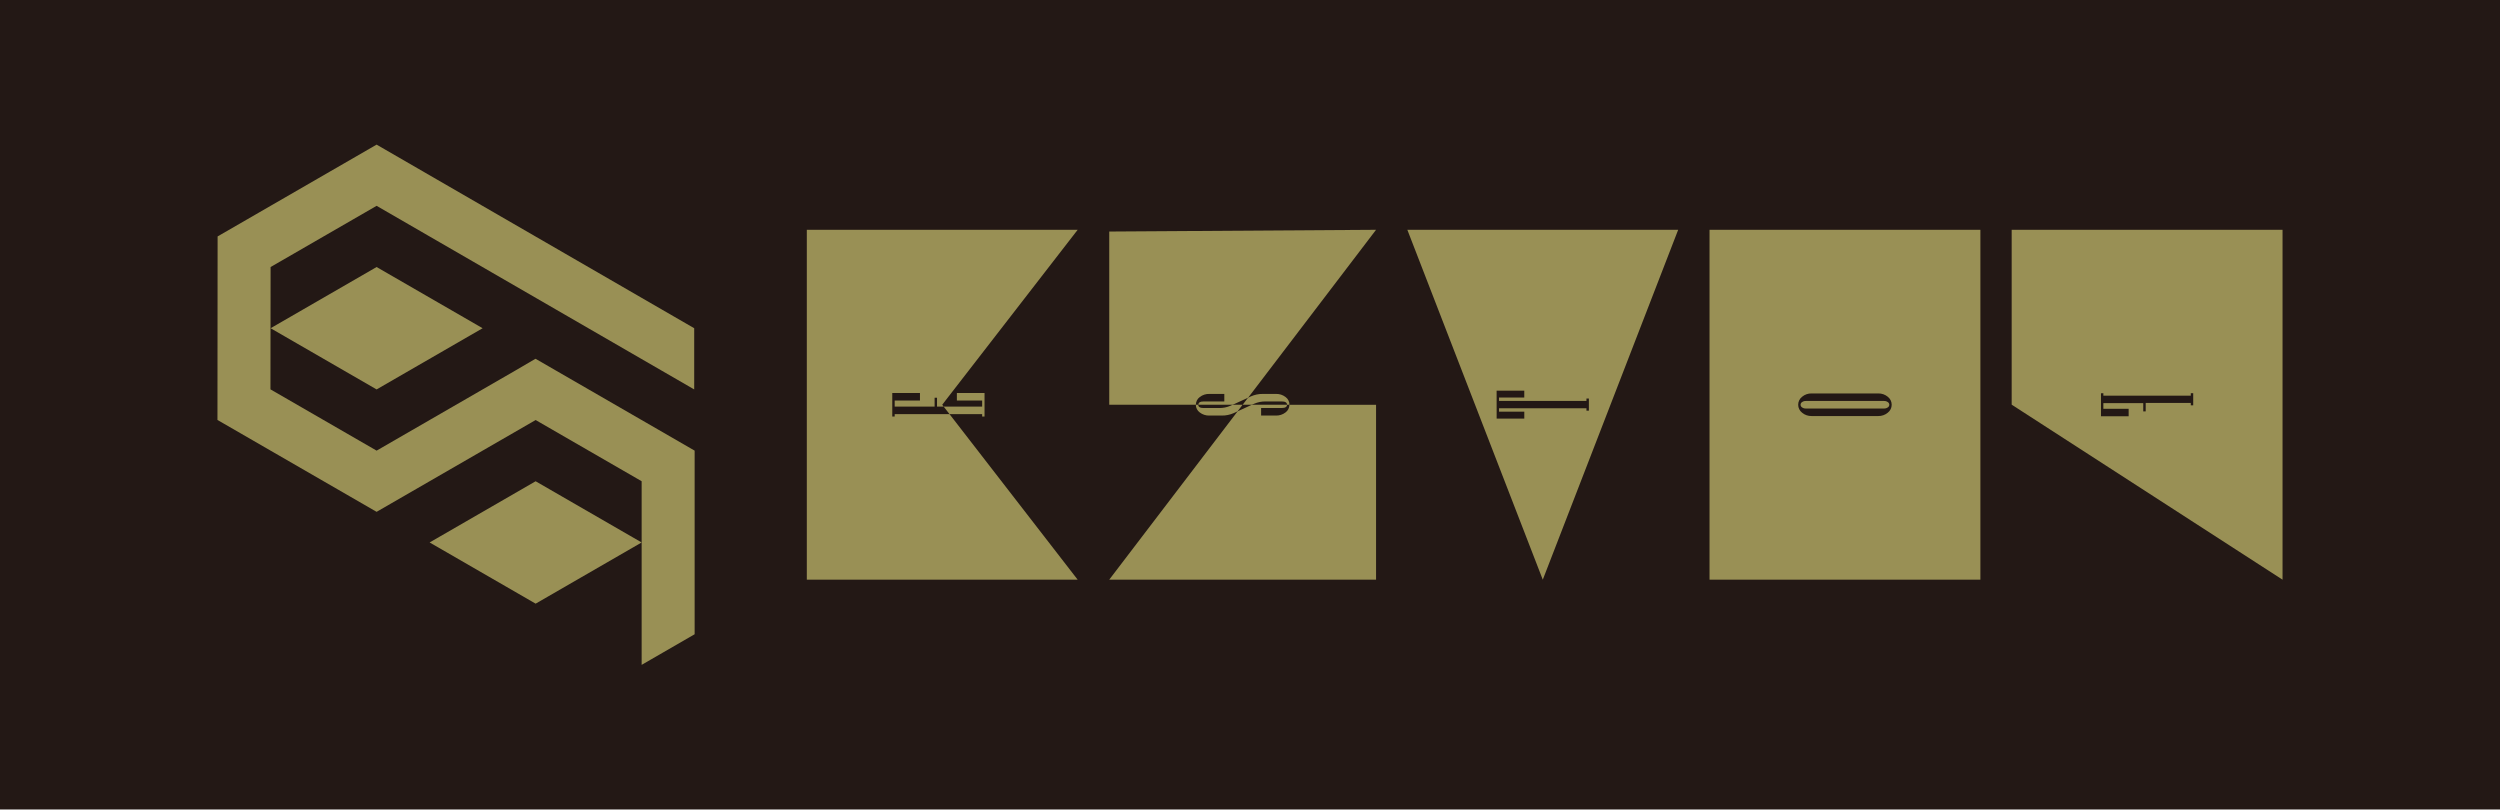
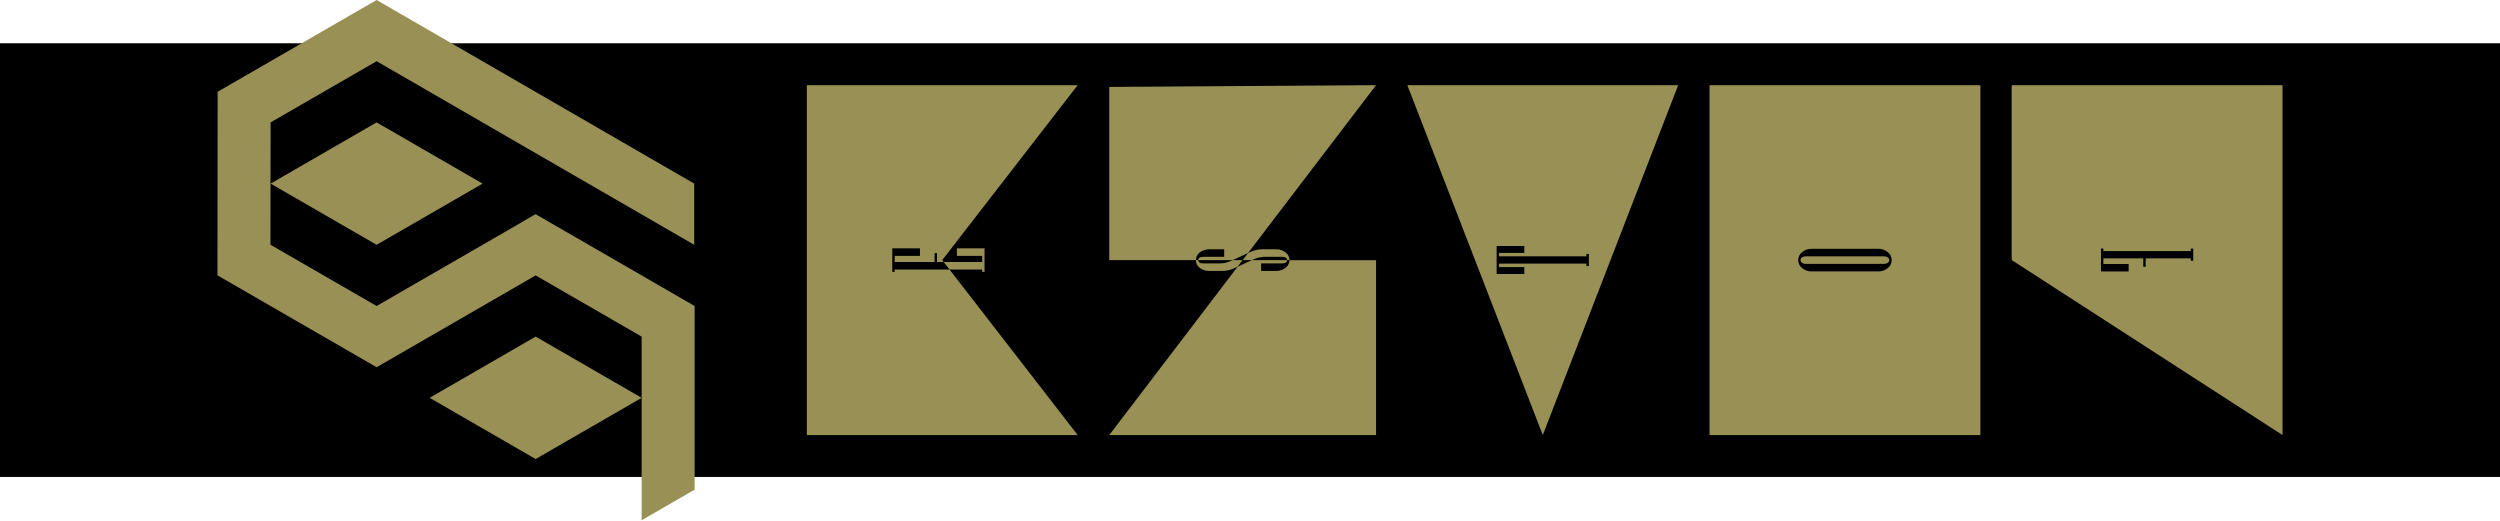
- <svg xmlns="http://www.w3.org/2000/svg" viewBox="0 0 1029.39 333.31">
+ <svg xmlns="http://www.w3.org/2000/svg" viewBox="0 0 1029.39 214.21">
  <defs>
-     <style>.cls-1{fill:#231815;}.cls-2{fill:#999055;}</style>
+     <style>.cls-1{fill:#999055;}</style>
  </defs>
  <g id="レイヤー_2" data-name="レイヤー 2">
    <g id="ESTOF字有り">
-       <rect class="cls-1" width="1029.39" height="333.31" />
-       <polygon class="cls-2" points="220.55 147.75 220.49 147.79 220.49 147.72 212.48 152.41 155.07 185.55 155.07 185.55 111.36 160.32 111.42 109.95 155.07 84.75 285.84 160.35 285.84 135.15 155.07 59.55 89.6 97.35 89.54 172.92 155.01 210.72 155.07 210.69 155.07 210.75 220.55 172.95 264.2 198.15 264.2 223.36 264.2 273.76 286.02 261.16 286.02 185.55 220.55 147.75" />
-       <polygon class="cls-2" points="111.42 135.15 155.07 160.35 198.72 135.15 155.07 109.95 111.42 135.15" />
-       <polygon class="cls-2" points="176.9 223.36 220.55 248.56 264.2 223.36 220.55 198.16 176.9 223.36" />
-       <polygon class="cls-2" points="368.39 170.53 368.39 171.5 367.4 171.5 367.4 161.81 378.8 161.81 378.8 164.91 368.39 164.91 368.39 167.43 384.83 167.43 384.83 163.76 385.82 163.76 385.82 167.43 388.57 167.43 387.97 166.65 443.74 94.62 332.21 94.62 332.21 238.69 443.74 238.69 390.98 170.53 368.39 170.53" />
-       <path class="cls-2" d="M529.31,169.83a6.13,6.13,0,0,1-3.92,1.28h-6.12V168h8.5c1.45,0,2.17-.46,2.17-1.36H515.51l-5.91,2.72-52.86,69.31H566.6v-72H530.93A3.92,3.92,0,0,1,529.31,169.83Z" />
-       <path class="cls-2" d="M456.74,95.34v71.31h35.67a3.91,3.91,0,0,1,1.62-3.18A6.13,6.13,0,0,1,498,162.2h6.12v3.1h-8.51c-1.44,0-2.17.45-2.17,1.35h14.17l6.32-2.9L566.6,94.62Z" />
-       <path class="cls-2" d="M691,94.62H579.48l55.77,144.07Zm-74.76,66.23h11.39v2.85H617.23v1.4h36v-1h1v5h-1v-1h-36v1.41h10.41v2.85H616.25Z" />
-       <path class="cls-2" d="M815.44,238.69V94.62H703.91l0,144.06Zm-69.5-67.38a5.9,5.9,0,0,1-3.91-1.37,4.15,4.15,0,0,1,0-6.58,5.89,5.89,0,0,1,3.91-1.36h27.45a5.89,5.89,0,0,1,3.9,1.36,4.14,4.14,0,0,1,0,6.58,5.89,5.89,0,0,1-3.9,1.37Z" />
-       <path class="cls-2" d="M777.94,166.65a1.32,1.32,0,0,0-.63-1.09,2.55,2.55,0,0,0-1.54-.46H743.56a2.55,2.55,0,0,0-1.54.46,1.27,1.27,0,0,0,0,2.19,2.55,2.55,0,0,0,1.54.46h32.21a2.55,2.55,0,0,0,1.54-.46A1.33,1.33,0,0,0,777.94,166.65Z" />
-       <path class="cls-2" d="M939.85,238.69V94.62H828.32v72Zm-73.78-76.78v1h36v-1h1v5h-1v-1H883.5v3.48h-1V166H866.07v2.33h10.41v3.08H865.09v-9.48Z" />
-       <polygon class="cls-2" points="404.41 170.53 404.41 171.5 405.39 171.5 405.39 161.81 394 161.81 394 164.91 404.41 164.91 404.41 167.43 388.57 167.43 390.98 170.53 404.41 170.53" />
-       <path class="cls-2" d="M507.56,166.65l-.92.43a11.26,11.26,0,0,1-4.72.93h-6.36c-1.44,0-2.16-.46-2.17-1.36h-1a3.92,3.92,0,0,0,1.62,3.18,6.13,6.13,0,0,0,3.92,1.28h5.16a11.76,11.76,0,0,0,4.88-1l1.61-.74,2.07-2.72Z" />
-       <path class="cls-2" d="M515.51,166.65l.93-.42a11.33,11.33,0,0,1,4.74-.93h6.59c1.45,0,2.18.45,2.18,1.35h1a3.91,3.91,0,0,0-1.62-3.18,6.13,6.13,0,0,0-3.92-1.27H520a11.6,11.6,0,0,0-4.9,1l-1.21.55-2.21,2.9Z" />
+       <rect y="17.82" width="1029.39" height="178.57" />
+       <polygon class="cls-1" points="220.55 88.2 220.49 88.24 220.49 88.17 212.48 92.86 155.07 126 155.07 126 111.36 100.77 111.42 50.4 155.07 25.2 285.84 100.8 285.84 75.6 155.07 0 89.6 37.8 89.54 113.37 155.01 151.17 155.07 151.14 155.07 151.21 220.55 113.4 264.2 138.6 264.2 163.81 264.2 214.21 286.02 201.61 286.02 126 220.55 88.2" />
+       <polygon class="cls-1" points="111.42 75.6 155.07 100.8 198.72 75.6 155.07 50.4 111.42 75.6" />
+       <polygon class="cls-1" points="176.9 163.81 220.55 189.01 264.2 163.81 220.55 138.6 176.9 163.81" />
+       <polygon class="cls-1" points="368.39 110.98 368.39 111.95 367.4 111.95 367.4 102.26 378.8 102.26 378.8 105.36 368.39 105.36 368.39 107.88 384.83 107.88 384.83 104.21 385.82 104.21 385.82 107.88 388.57 107.88 387.97 107.1 443.74 35.07 332.21 35.07 332.21 179.14 443.74 179.14 390.98 110.98 368.39 110.98" />
+       <path class="cls-1" d="M529.31,110.28a6.13,6.13,0,0,1-3.92,1.28h-6.12v-3.1h8.5c1.45,0,2.17-.46,2.17-1.36H515.51l-5.91,2.72-52.86,69.32H566.6v-72H530.93A3.92,3.92,0,0,1,529.31,110.28Z" />
+       <path class="cls-1" d="M456.74,35.79V107.1h35.67a3.91,3.91,0,0,1,1.62-3.18,6.13,6.13,0,0,1,3.92-1.27h6.12v3.1h-8.51c-1.44,0-2.17.45-2.17,1.35h14.17l6.32-2.9L566.6,35.07Z" />
+       <path class="cls-1" d="M691,35.07H579.48l55.77,144.07ZM616.25,101.3h11.39v2.85H617.23v1.4h36v-1h1v5h-1v-1h-36v1.41h10.41v2.85H616.25Z" />
+       <path class="cls-1" d="M815.44,179.14V35.07H703.91l0,144.06Zm-69.5-67.38a5.9,5.9,0,0,1-3.91-1.37,4.15,4.15,0,0,1,0-6.58,5.89,5.89,0,0,1,3.91-1.36h27.45a5.89,5.89,0,0,1,3.9,1.36,4.14,4.14,0,0,1,0,6.58,5.89,5.89,0,0,1-3.9,1.37Z" />
+       <path class="cls-1" d="M777.94,107.1a1.32,1.32,0,0,0-.63-1.09,2.55,2.55,0,0,0-1.54-.46H743.56A2.55,2.55,0,0,0,742,106a1.27,1.27,0,0,0,0,2.19,2.55,2.55,0,0,0,1.54.46h32.21a2.55,2.55,0,0,0,1.54-.46A1.33,1.33,0,0,0,777.94,107.1Z" />
+       <path class="cls-1" d="M939.85,179.14V35.07H828.32v72Zm-73.78-76.77v1h36v-1h1v5h-1v-1H883.5v3.48h-1v-3.48H866.07v2.33h10.41v3.08H865.09v-9.47Z" />
+       <polygon class="cls-1" points="404.41 110.98 404.41 111.95 405.39 111.95 405.39 102.26 394 102.26 394 105.36 404.41 105.36 404.41 107.88 388.57 107.88 390.98 110.98 404.41 110.98" />
+       <path class="cls-1" d="M507.56,107.1l-.92.43a11.26,11.26,0,0,1-4.72.93h-6.36c-1.44,0-2.16-.46-2.17-1.36h-1a3.92,3.92,0,0,0,1.62,3.18,6.13,6.13,0,0,0,3.92,1.28h5.16a11.76,11.76,0,0,0,4.88-1l1.61-.74,2.07-2.72Z" />
+       <path class="cls-1" d="M515.51,107.1l.93-.42a11.33,11.33,0,0,1,4.74-.93h6.59c1.45,0,2.18.45,2.18,1.35h1a3.91,3.91,0,0,0-1.62-3.18,6.13,6.13,0,0,0-3.92-1.27H520a11.6,11.6,0,0,0-4.9,1l-1.21.55-2.21,2.9Z" />
    </g>
  </g>
</svg>
